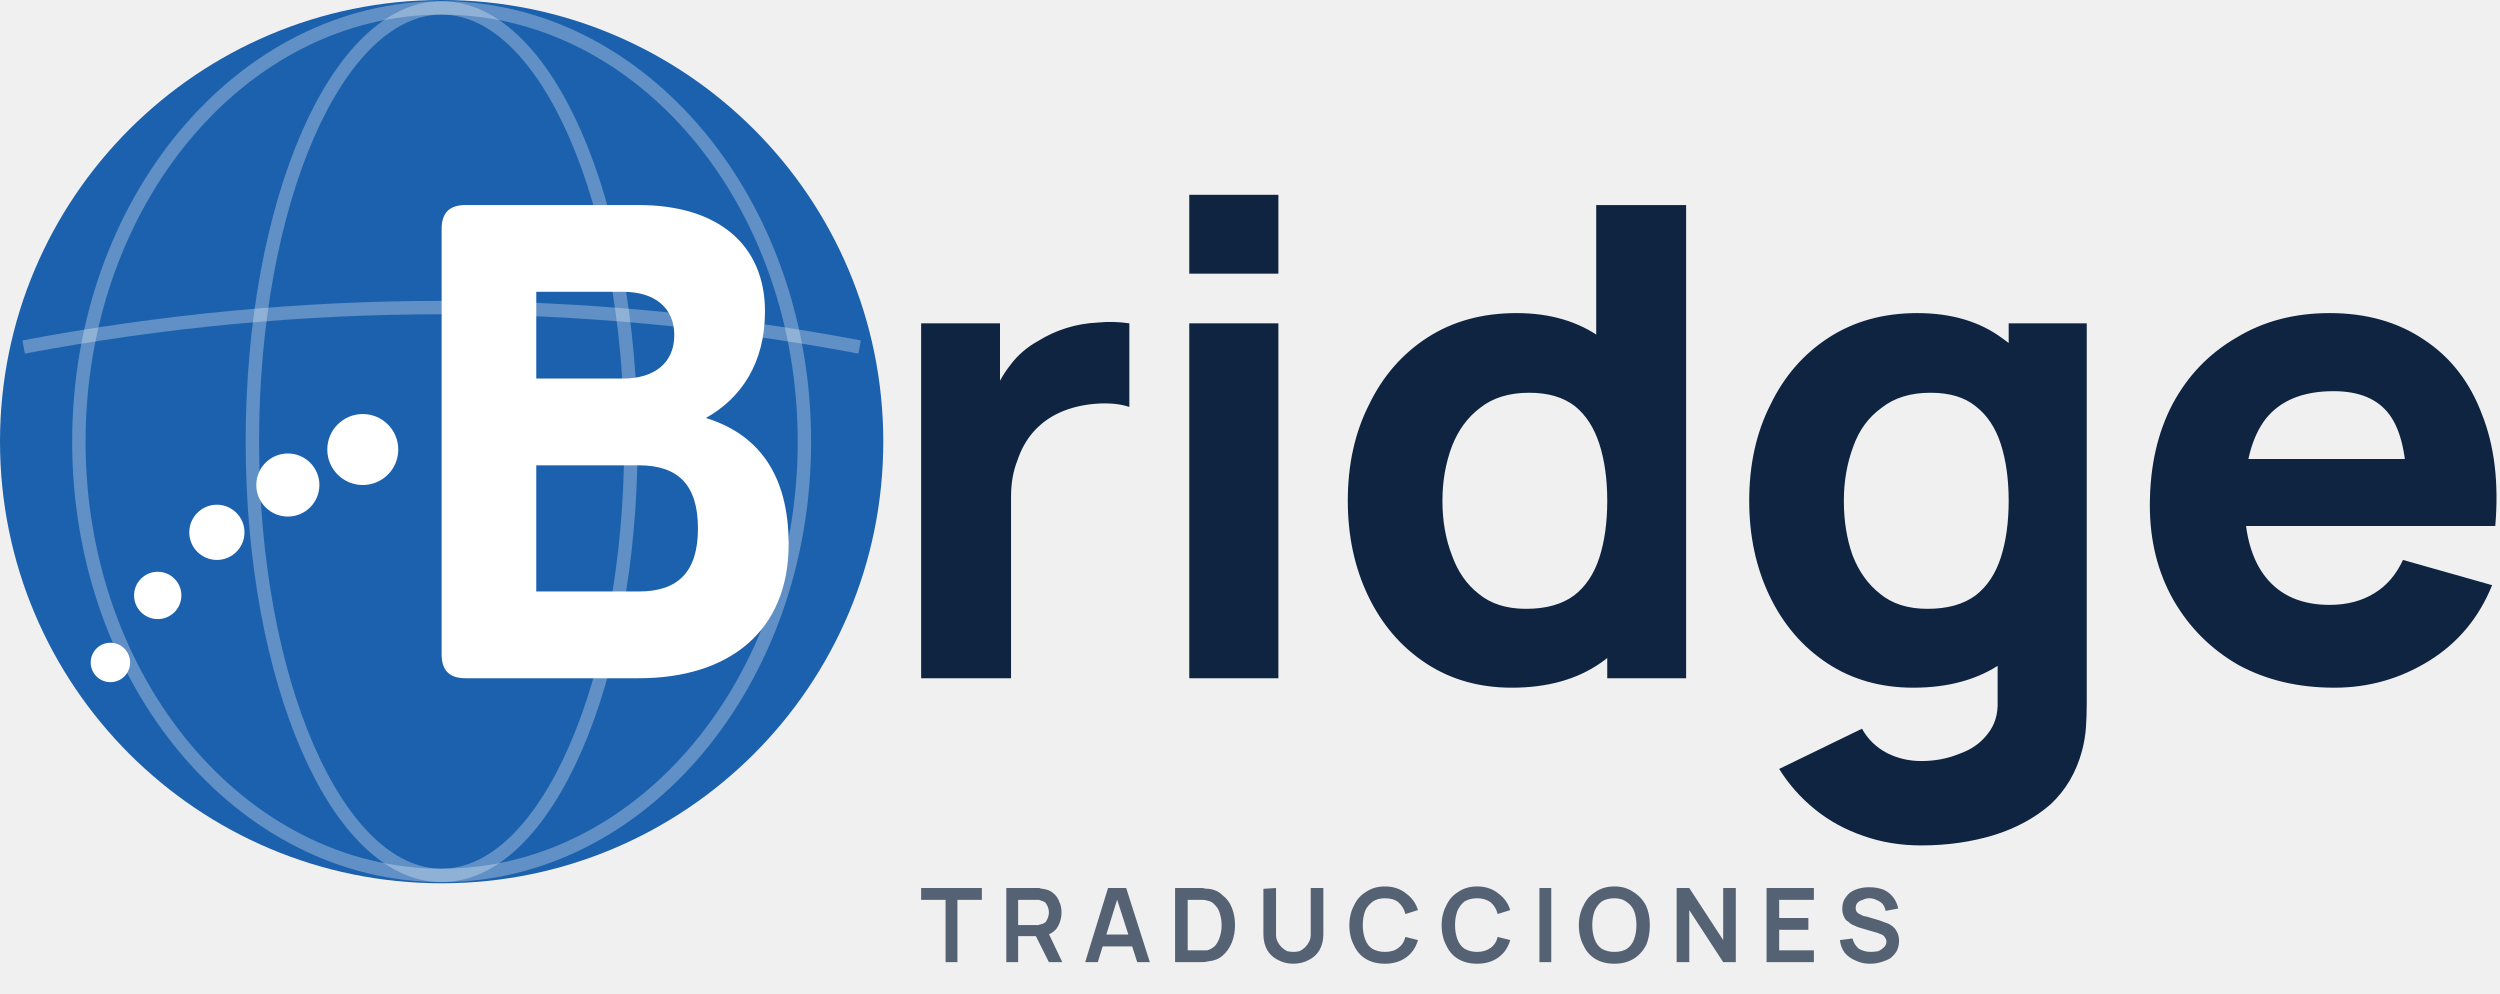
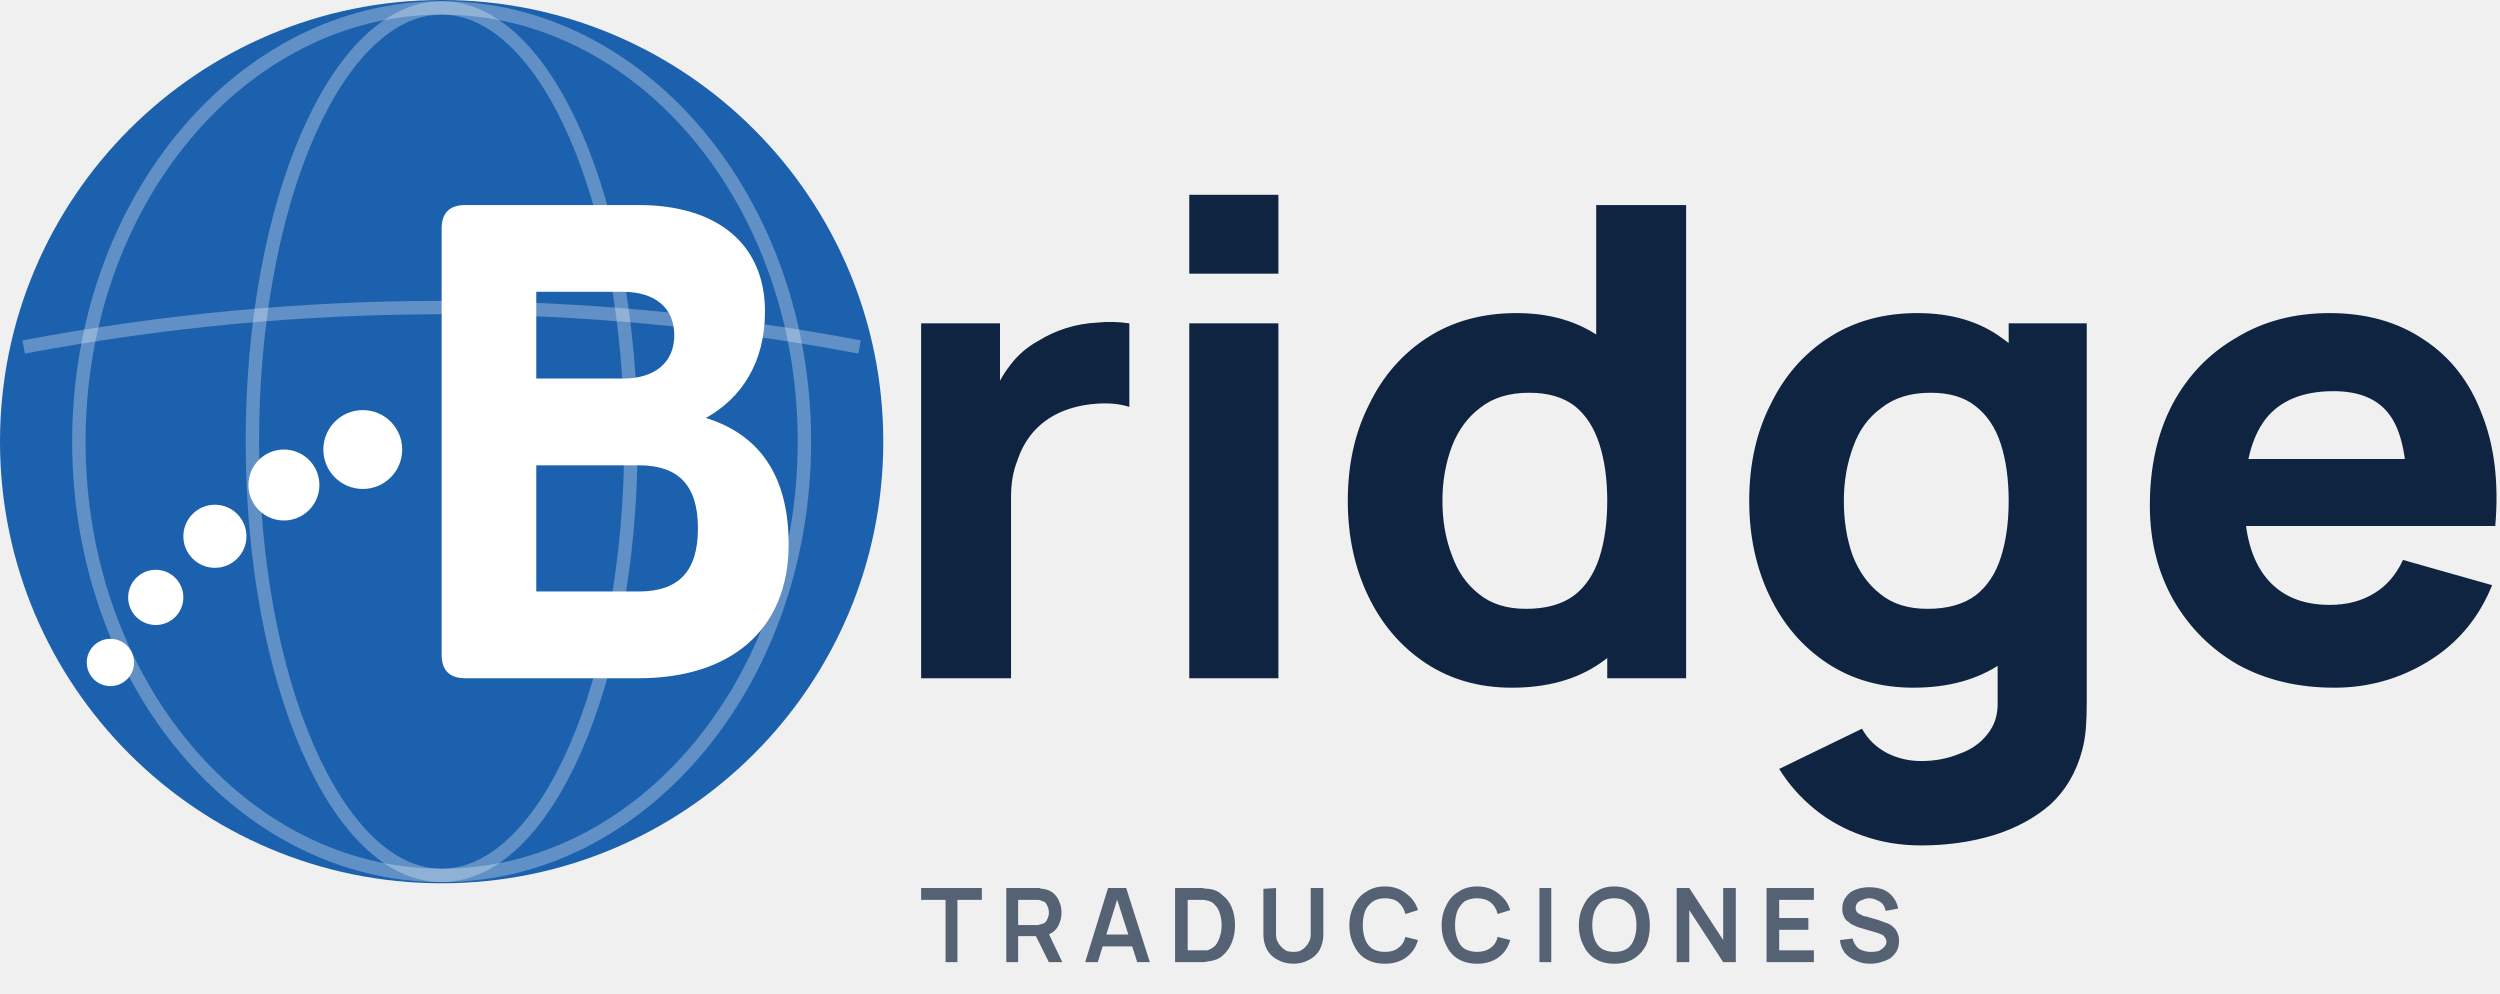
<svg xmlns="http://www.w3.org/2000/svg" aria-label="Bridge Traducciones" viewBox="0 0 317 126">
  <circle cx="56" cy="56" r="56" fill="#1C61AD" />
  <g fill="none" stroke="#FFF" stroke-opacity=".3" stroke-width="1.7">
    <ellipse cx="56" cy="56" rx="24" ry="55" />
    <ellipse cx="56" cy="56" rx="46" ry="55" />
    <path d="M3 44q53-10 106 0" />
  </g>
-   <path fill="#FFF" d="M11.5 84a2.5 2.5 0 1 0 5 0 2.5 2.5 0 1 0-5 0m5.5-8.5a3 3 0 1 0 6 0 3 3 0 1 0-6 0m7-8a3.5 3.5 0 1 0 7 0 3.5 3.5 0 1 0-7 0m8.5-6a4 4 0 1 0 8 0 4 4 0 1 0-8 0m9-4.5a4.5 4.5 0 1 0 9 0 4.5 4.5 0 1 0-9 0" />
+   <path fill="#FFF" d="M11 84a3 3 0 1 0 6 0 3 3 0 1 0-6 0m5.25 -8.25a3.5 3.5 0 1 0 7 0 3.5 3.5 0 1 0-7 0m7 -7.75a4 4 0 1 0 8 0 4 4 0 1 0-8 0m8.25 -6.5a4.5 4.5 0 1 0 9 0 4.5 4.5 0 1 0-9 0m9.5 -4.5a5 5 0 1 0 10 0 5 5 0 1 0-10 0" />
  <path fill="#FFF" fill-rule="evenodd" d="M56 29q0-3 3-3h22c10 0 16 5 16 13.5 0 6.5-3 11-7.5 13.5C96 55 100 60 100 69c0 11-7.5 17-19 17H59q-3 0-3-3Zm12 8h11c4 0 6.5 2 6.5 5.5S83 48 79 48H68Zm0 22h13c5 0 7.5 2.5 7.5 8S86 75 81 75H68Z" />
  <path fill="#0E2440" d="M116.8 86V41h10v11l-1-1.4q.8-2.4 2.3-4.3 1.4-1.9 3.6-3.1 1.6-1 3.5-1.6t4-.7q2-.2 4 .1v10.6q-1.8-.6-4.3-.4t-4.5 1.1-3.4 2.5q-1.3 1.5-2 3.6-.8 2-.8 4.6v23Zm34-51.3v-10h11.3v10Zm0 51.3V41h11.3v45Zm40.9 1.2q-6.2 0-10.9-3.1t-7.3-8.5-2.6-12.1q0-6.9 2.7-12.2 2.6-5.4 7.4-8.5t11.3-3.1q6.4 0 10.8 3.2 4.3 3.1 6.6 8.5 2.2 5.4 2.2 12.1t-2.2 12.1q-2.3 5.4-6.8 8.5t-11.2 3.1m1.8-10q3.8 0 6.1-1.7 2.2-1.7 3.2-4.8t1-7.2-1-7.2-3.1-4.8q-2.2-1.7-5.8-1.7-3.8 0-6.2 1.9-2.4 1.8-3.6 4.9-1.2 3.2-1.2 6.9 0 3.8 1.2 6.9 1.1 3.1 3.4 4.9 2.3 1.9 6 1.9m10.3 8.8V55.2h-1.4V26h11.4v60Zm39.8 21.2q-3.9 0-7.3-1.2-3.5-1.2-6.2-3.4t-4.5-5.1l10.5-5.1q1.1 2 3.2 3.1 2 1 4.3 1 2.6 0 4.8-.9 2.3-.8 3.6-2.5 1.4-1.7 1.3-4.2V75.8h1.4V41h9.9v48.1q0 1.7-.1 3.1-.1 1.5-.5 3-1.1 4.1-4 6.8-3 2.6-7.2 3.9-4.3 1.3-9.2 1.3m-1-20q-6.2 0-10.9-3.1t-7.3-8.5-2.6-12.1q0-6.9 2.7-12.2 2.6-5.4 7.4-8.5t11.2-3.1q6.5 0 10.8 3.2 4.4 3.1 6.7 8.5 2.2 5.4 2.2 12.1t-2.3 12.1q-2.2 5.4-6.7 8.5t-11.2 3.1m1.8-10q3.8 0 6.1-1.7 2.2-1.7 3.2-4.8t1-7.2-1-7.2-3.2-4.8q-2.1-1.7-5.7-1.7-3.8 0-6.2 1.9-2.5 1.8-3.6 4.9-1.2 3.2-1.2 6.9 0 3.8 1.1 6.9 1.2 3.1 3.5 4.9 2.3 1.9 6 1.9m51.6 10q-6.9 0-12.2-2.9-5.2-3-8.2-8.2-3-5.3-3-12 0-7.4 2.9-12.9 2.9-5.4 8.1-8.4 5.1-3.1 11.8-3.1 7 0 12 3.4 5 3.3 7.3 9.4 2.4 6 1.7 14.2h-11.2v-4.2q0-6.9-2.2-9.9t-7.1-3q-5.8 0-8.6 3.5-2.7 3.5-2.7 10.4 0 6.3 2.7 9.7 2.8 3.5 8.1 3.5 3.3 0 5.7-1.5 2.3-1.4 3.6-4.2l11.3 3.2q-2.5 6.2-8 9.6t-12 3.4m-14.9-20.5v-8.5h29.8v8.5Z" />
  <path fill="#556274" d="M119.9 122v-7.9h-3.1v-1.5h7.7v1.5h-3.1v7.9Zm7.7 0v-9.4h4.2q.2.1.4.1.8.1 1.3.5.6.5.8 1.1.3.6.3 1.4 0 1.1-.6 2-.6.8-1.8 1h-3.1v3.3Zm5.4 0-1.9-3.8 1.6-.4 2 4.2Zm-3.9-4.7h2.6q.1-.1.3-.1.4-.1.6-.3.2-.3.3-.6t.1-.6-.1-.6-.3-.6q-.2-.2-.6-.3-.2-.1-.3-.1h-2.6Zm8.5 4.7 2.9-9.4h2.3l3 9.4h-1.6l-2.7-8.4h.3l-2.6 8.4Zm1.6-2v-1.5h4.9v1.5Zm9.8 2v-9.4h3.5q.3.1.7.1 1.1.1 1.8.8.8.6 1.2 1.6t.4 2.2-.4 2.2-1.2 1.7q-.7.6-1.8.7-.4.1-.7.1h-.5Zm1.6-1.5h2.5q.6-.2 1-.6.4-.5.6-1.2.2-.6.2-1.4 0-.7-.2-1.4t-.6-1.1q-.4-.5-1-.6-.3-.1-.6-.1h-1.9Zm13.4 1.7q-1.1 0-2-.5-.8-.4-1.3-1.2-.5-.9-.5-2v-5.8l1.6-.1v5.9q0 .5.2.9t.5.7.7.5q.4.1.8.1t.8-.1q.4-.2.7-.5t.5-.7.2-.9v-5.9h1.6v5.9q0 1.1-.5 2-.5.8-1.3 1.2-.9.5-2 .5m11.6 0q-1.4 0-2.4-.6t-1.5-1.7q-.6-1.1-.6-2.6 0-1.4.6-2.5.5-1.1 1.5-1.7 1-.7 2.4-.7 1.6 0 2.7.9 1.1.8 1.5 2.1l-1.6.5q-.2-.9-.9-1.5-.6-.5-1.7-.5-.9 0-1.5.4-.7.5-1 1.2-.3.8-.3 1.8t.3 1.8.9 1.2q.7.4 1.6.4 1.1 0 1.7-.5.7-.5.9-1.4l1.6.4q-.4 1.4-1.5 2.2t-2.7.8m11.7 0q-1.4 0-2.4-.6t-1.5-1.7q-.6-1.1-.6-2.6 0-1.4.6-2.5.5-1.1 1.5-1.7 1-.7 2.4-.7 1.6 0 2.7.9 1.1.8 1.5 2.1l-1.6.5q-.2-.9-.9-1.5-.7-.5-1.7-.5-.9 0-1.6.4-.6.5-.9 1.2-.3.8-.3 1.8t.3 1.8.9 1.2q.7.4 1.6.4 1 0 1.7-.5t.9-1.4l1.6.4q-.4 1.4-1.5 2.2t-2.7.8m7.9-.2v-9.4h1.5v9.4Zm9.5.2q-1.4 0-2.4-.6t-1.5-1.7q-.6-1.1-.6-2.6 0-1.4.6-2.5.5-1.1 1.5-1.7 1-.7 2.4-.7t2.4.7q1 .6 1.6 1.7.5 1.1.5 2.5 0 1.5-.5 2.6-.6 1.1-1.6 1.7t-2.4.6m0-1.5q1 0 1.6-.4t.9-1.2.3-1.8-.3-1.8q-.3-.7-.9-1.1-.6-.5-1.6-.5-.9 0-1.6.4-.6.5-.9 1.2-.3.8-.3 1.8t.3 1.8.9 1.2q.7.4 1.6.4m7.9 1.3v-9.4h1.6l4.3 6.6v-6.6h1.6v9.4h-1.6l-4.3-6.6v6.6Zm11.4 0v-9.4h6v1.5h-4.4v2.3h3.7v1.5h-3.7v2.6h4.4v1.5Zm13.1.2q-1 0-1.8-.4-.8-.3-1.4-1-.5-.7-.6-1.6l1.6-.2q.2.8.8 1.3.7.4 1.5.4.5 0 1-.1.4-.2.7-.5t.3-.7q0-.2-.1-.4-.1-.1-.2-.3-.1-.1-.3-.2t-.5-.2l-2.4-.7q-.3-.1-.7-.3-.3-.1-.6-.4-.4-.2-.6-.7-.2-.4-.2-1 0-.9.5-1.5.4-.6 1.2-.9t1.7-.3q1 0 1.8.3.7.3 1.2.9t.7 1.5l-1.6.3q-.1-.5-.4-.9-.3-.3-.8-.5-.4-.2-.9-.2-.4 0-.8.2-.4.1-.7.4-.2.3-.2.6 0 .4.2.6t.5.3q.3.2.6.2l1.7.5q.3.1.8.3.4.1.8.4t.6.7q.3.5.3 1.2t-.3 1.3q-.3.5-.8.9-.5.3-1.2.5-.6.2-1.4.2" />
</svg>
